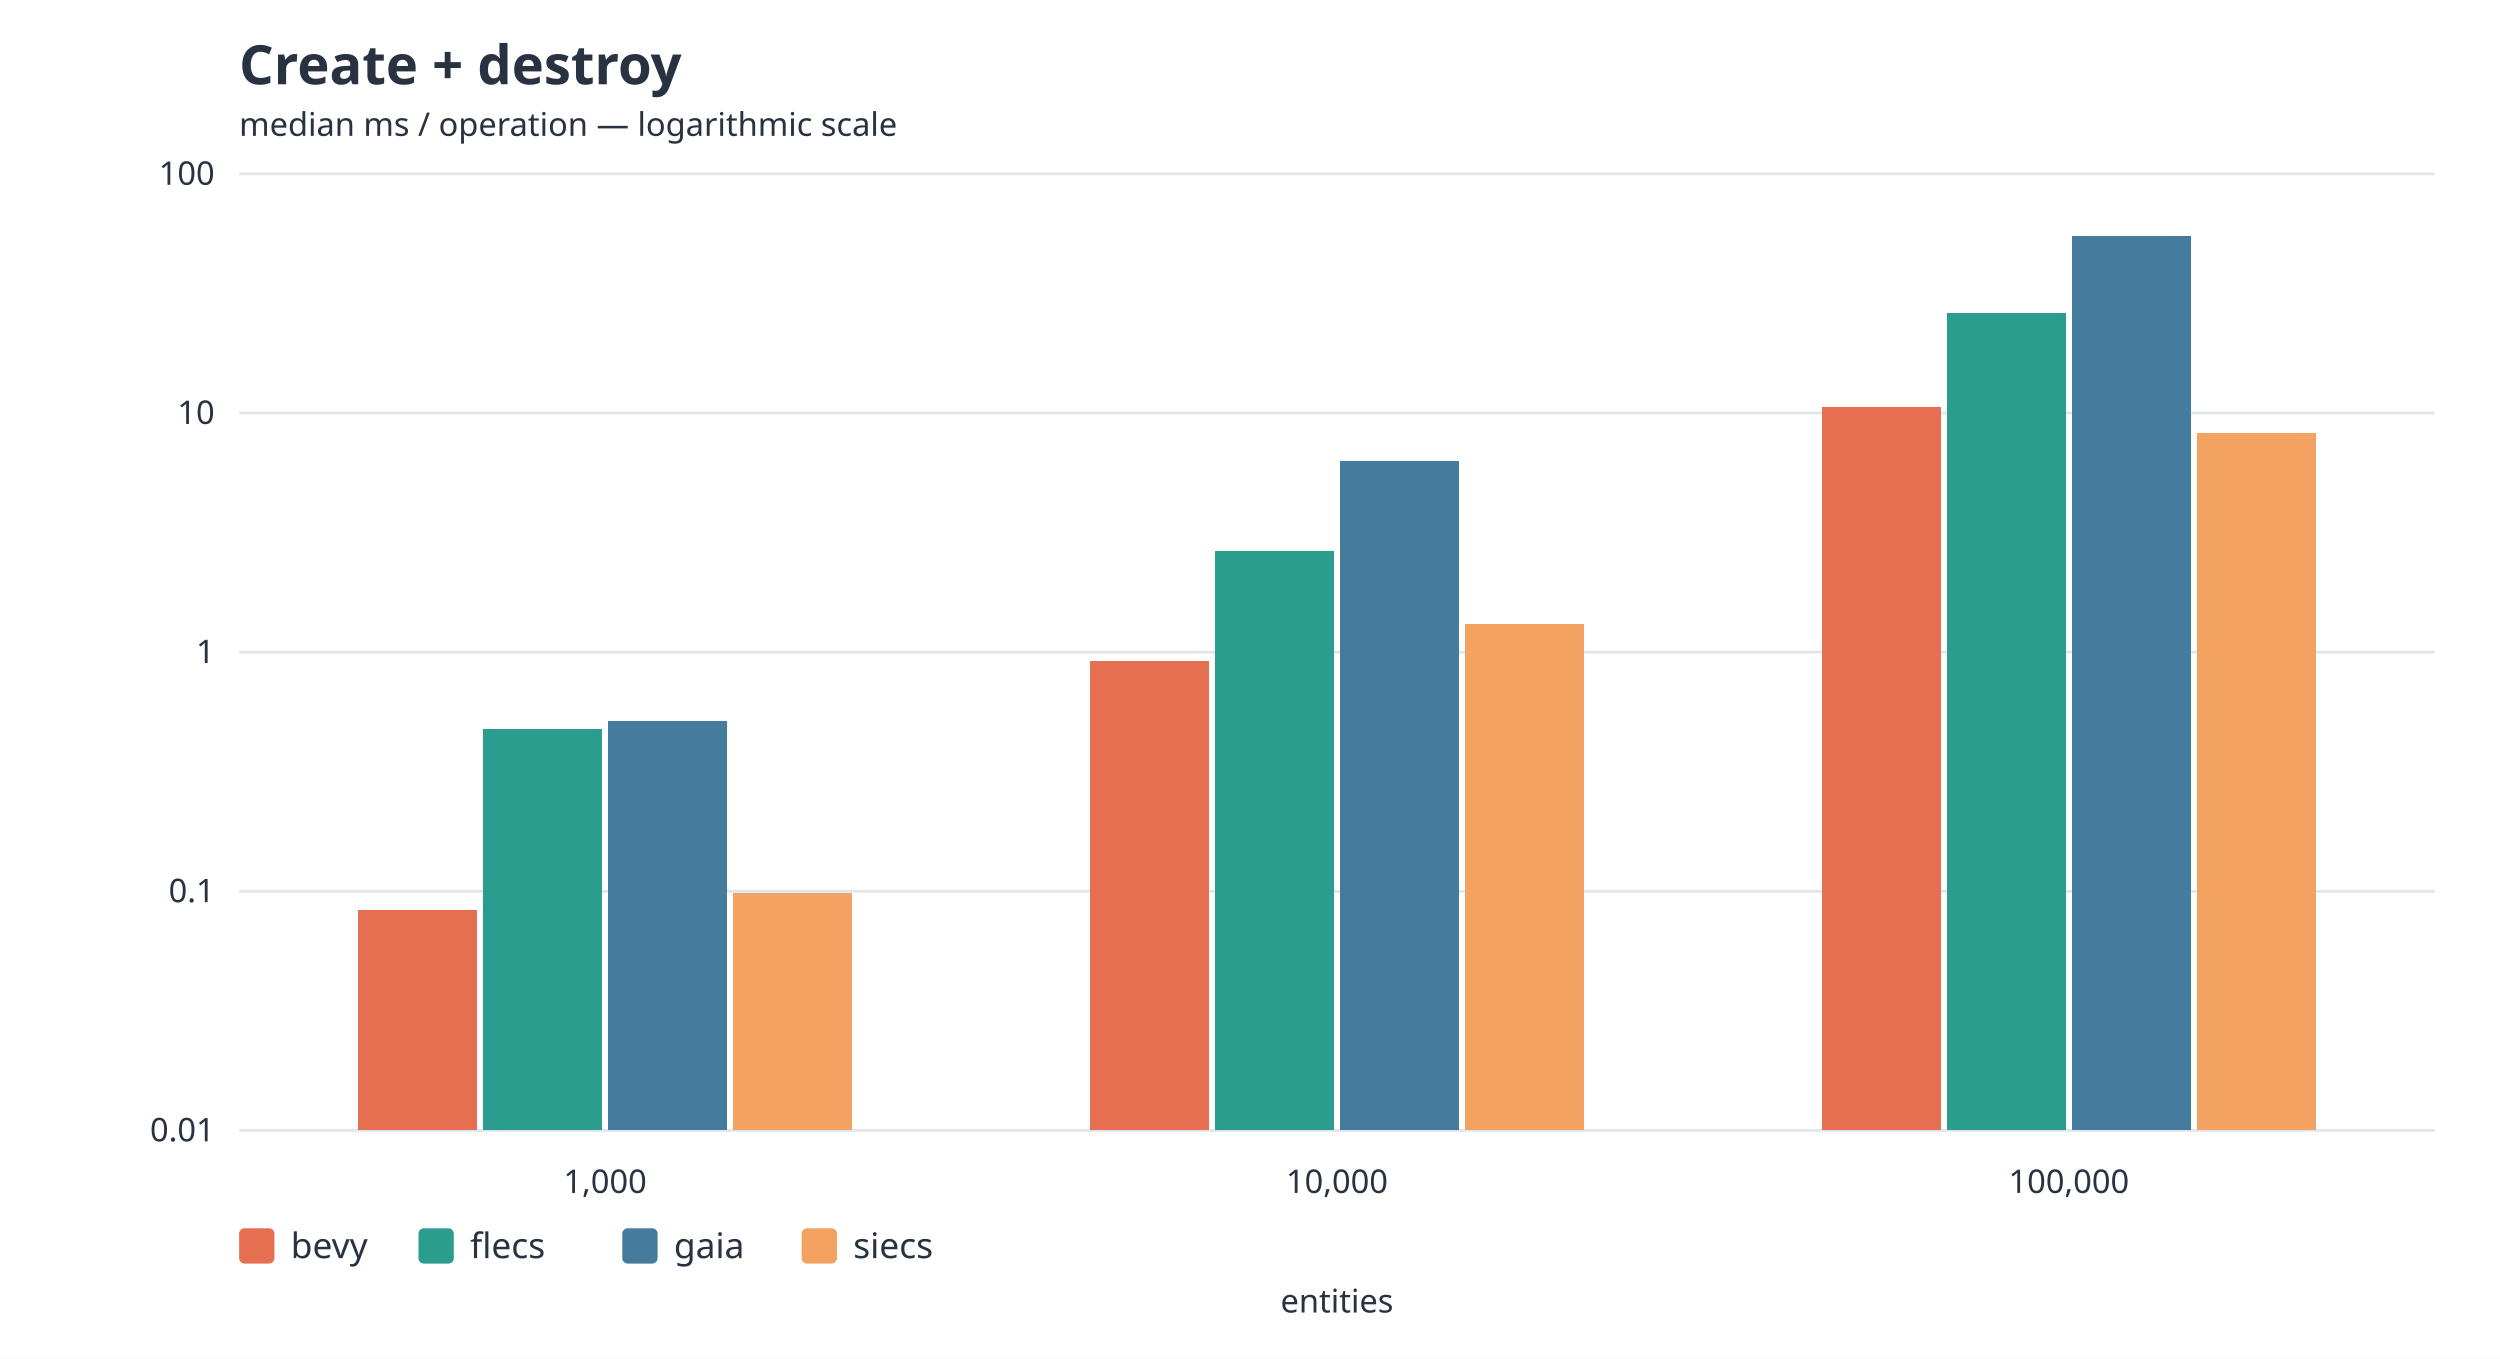
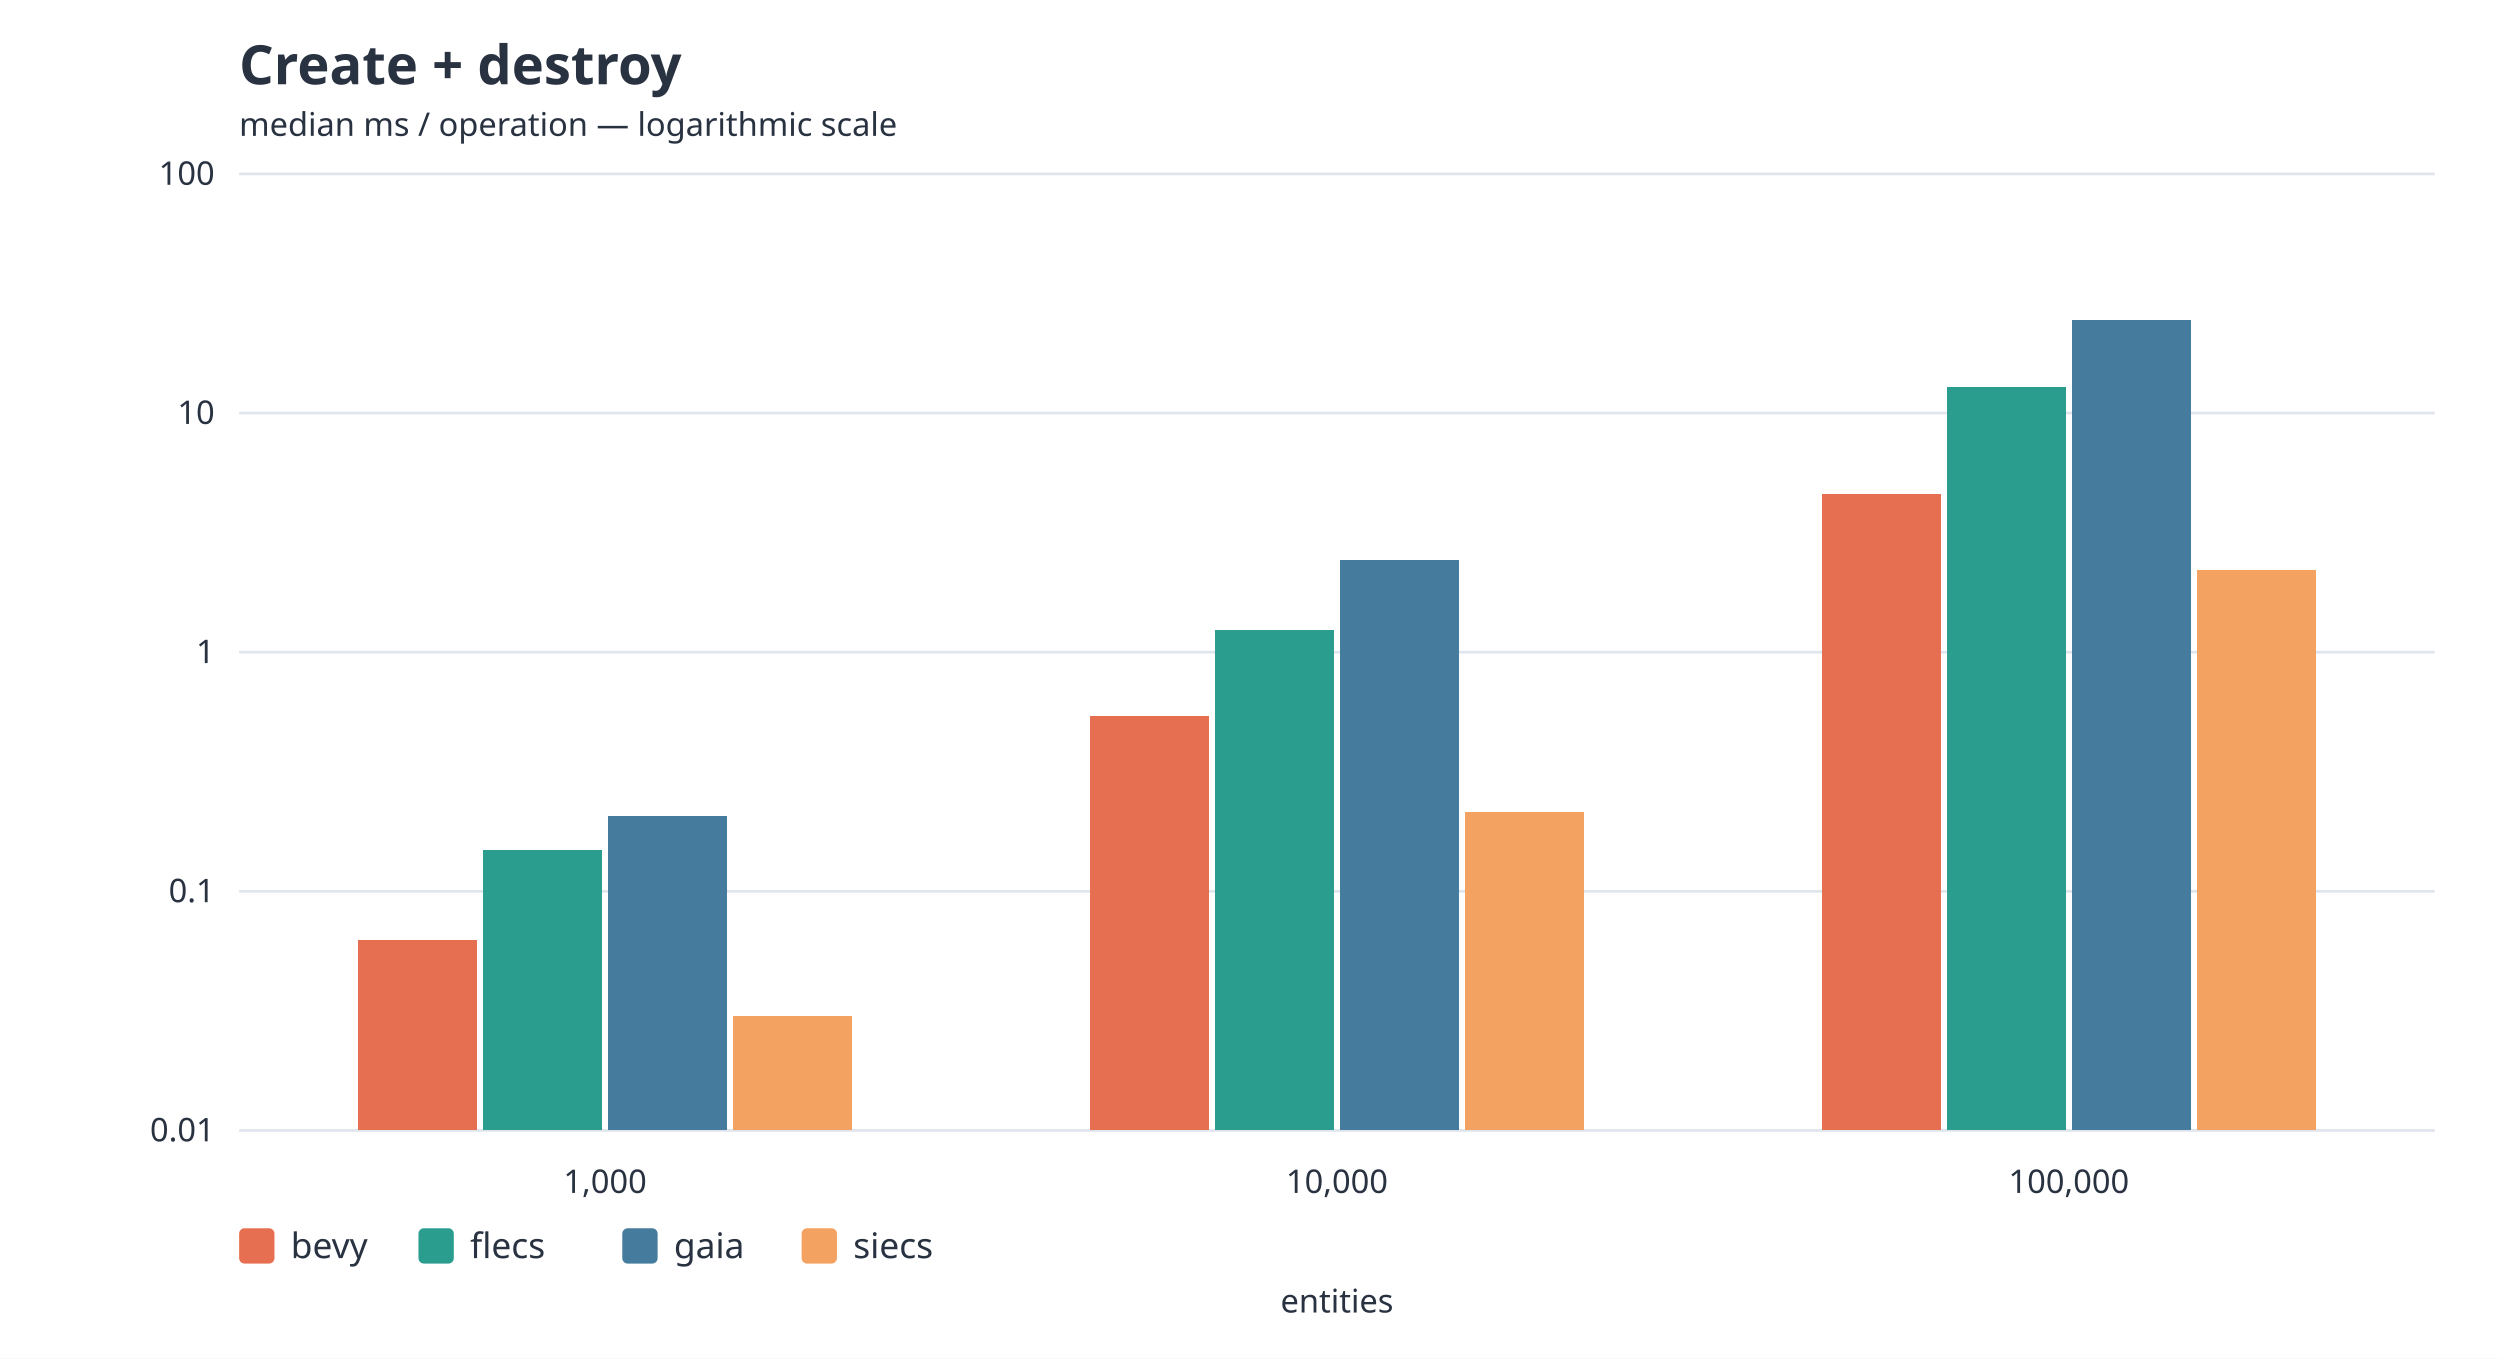
<svg xmlns="http://www.w3.org/2000/svg" width="920" height="500" viewBox="0 0 920 500">
  <style>text{font-family:ui-sans-serif,system-ui,sans-serif;fill:#293241}.title{font-size:20px;font-weight:700}.axis{font-size:12px}.legend{font-size:13px}.grid{stroke:#dfe5ec;stroke-width:1}.bar{shape-rendering:crispEdges}</style>
  <rect width="100%" height="100%" fill="#ffffff" />
  <text class="title" x="88" y="31">Create + destroy</text>
  <text class="axis" x="88" y="50">median ms / operation — logarithmic scale</text>
  <line class="grid" x1="88" y1="416.00" x2="896" y2="416.00" />
  <text class="axis" text-anchor="end" x="79" y="420.00">0.01</text>
  <line class="grid" x1="88" y1="328.00" x2="896" y2="328.00" />
  <text class="axis" text-anchor="end" x="79" y="332.00">0.1</text>
  <line class="grid" x1="88" y1="240.00" x2="896" y2="240.00" />
  <text class="axis" text-anchor="end" x="79" y="244.00">1</text>
  <line class="grid" x1="88" y1="152.00" x2="896" y2="152.00" />
  <text class="axis" text-anchor="end" x="79" y="156.00">10</text>
  <line class="grid" x1="88" y1="64.00" x2="896" y2="64.00" />
  <text class="axis" text-anchor="end" x="79" y="68.00">100</text>
-   <rect class="bar" x="131.67" y="334.72" width="44.00" height="81.28" fill="#e76f51" />
-   <rect class="bar" x="177.67" y="268.11" width="44.00" height="147.89" fill="#2a9d8f" />
-   <rect class="bar" x="223.67" y="265.29" width="44.00" height="150.71" fill="#457b9d" />
-   <rect class="bar" x="269.67" y="328.75" width="44.00" height="87.25" fill="#f4a261" />
+   <rect class="bar" x="131.67" y="345.89" width="44.00" height="70.11" fill="#e76f51" />
+   <rect class="bar" x="177.67" y="312.77" width="44.00" height="103.23" fill="#2a9d8f" />
+   <rect class="bar" x="223.67" y="300.47" width="44.00" height="115.53" fill="#457b9d" />
+   <rect class="bar" x="269.67" y="373.77" width="44.00" height="42.23" fill="#f4a261" />
  <text class="axis" text-anchor="middle" x="222.67" y="439">1,000</text>
-   <rect class="bar" x="401.00" y="243.36" width="44.00" height="172.64" fill="#e76f51" />
-   <rect class="bar" x="447.00" y="202.62" width="44.00" height="213.38" fill="#2a9d8f" />
-   <rect class="bar" x="493.00" y="169.72" width="44.00" height="246.28" fill="#457b9d" />
-   <rect class="bar" x="539.00" y="229.46" width="44.00" height="186.54" fill="#f4a261" />
+   <rect class="bar" x="401.00" y="263.60" width="44.00" height="152.40" fill="#e76f51" />
+   <rect class="bar" x="447.00" y="231.84" width="44.00" height="184.16" fill="#2a9d8f" />
+   <rect class="bar" x="493.00" y="206.26" width="44.00" height="209.74" fill="#457b9d" />
+   <rect class="bar" x="539.00" y="298.93" width="44.00" height="117.07" fill="#f4a261" />
  <text class="axis" text-anchor="middle" x="492.00" y="439">10,000</text>
-   <rect class="bar" x="670.33" y="149.67" width="44.00" height="266.33" fill="#e76f51" />
-   <rect class="bar" x="716.33" y="115.14" width="44.00" height="300.86" fill="#2a9d8f" />
-   <rect class="bar" x="762.33" y="86.88" width="44.00" height="329.12" fill="#457b9d" />
-   <rect class="bar" x="808.33" y="159.38" width="44.00" height="256.62" fill="#f4a261" />
+   <rect class="bar" x="670.33" y="181.96" width="44.00" height="234.04" fill="#e76f51" />
+   <rect class="bar" x="716.33" y="142.51" width="44.00" height="273.49" fill="#2a9d8f" />
+   <rect class="bar" x="762.33" y="117.70" width="44.00" height="298.30" fill="#457b9d" />
+   <rect class="bar" x="808.33" y="209.69" width="44.00" height="206.31" fill="#f4a261" />
  <text class="axis" text-anchor="middle" x="761.33" y="439">100,000</text>
  <text class="axis" text-anchor="middle" x="492.0" y="483">entities</text>
  <rect x="88" y="452" width="13" height="13" rx="2" fill="#e76f51" />
  <text class="legend" x="107" y="463">bevy</text>
  <rect x="154" y="452" width="13" height="13" rx="2" fill="#2a9d8f" />
  <text class="legend" x="173" y="463">flecs</text>
  <rect x="229" y="452" width="13" height="13" rx="2" fill="#457b9d" />
  <text class="legend" x="248" y="463">gaia</text>
  <rect x="295" y="452" width="13" height="13" rx="2" fill="#f4a261" />
  <text class="legend" x="314" y="463">siecs</text>
</svg>
